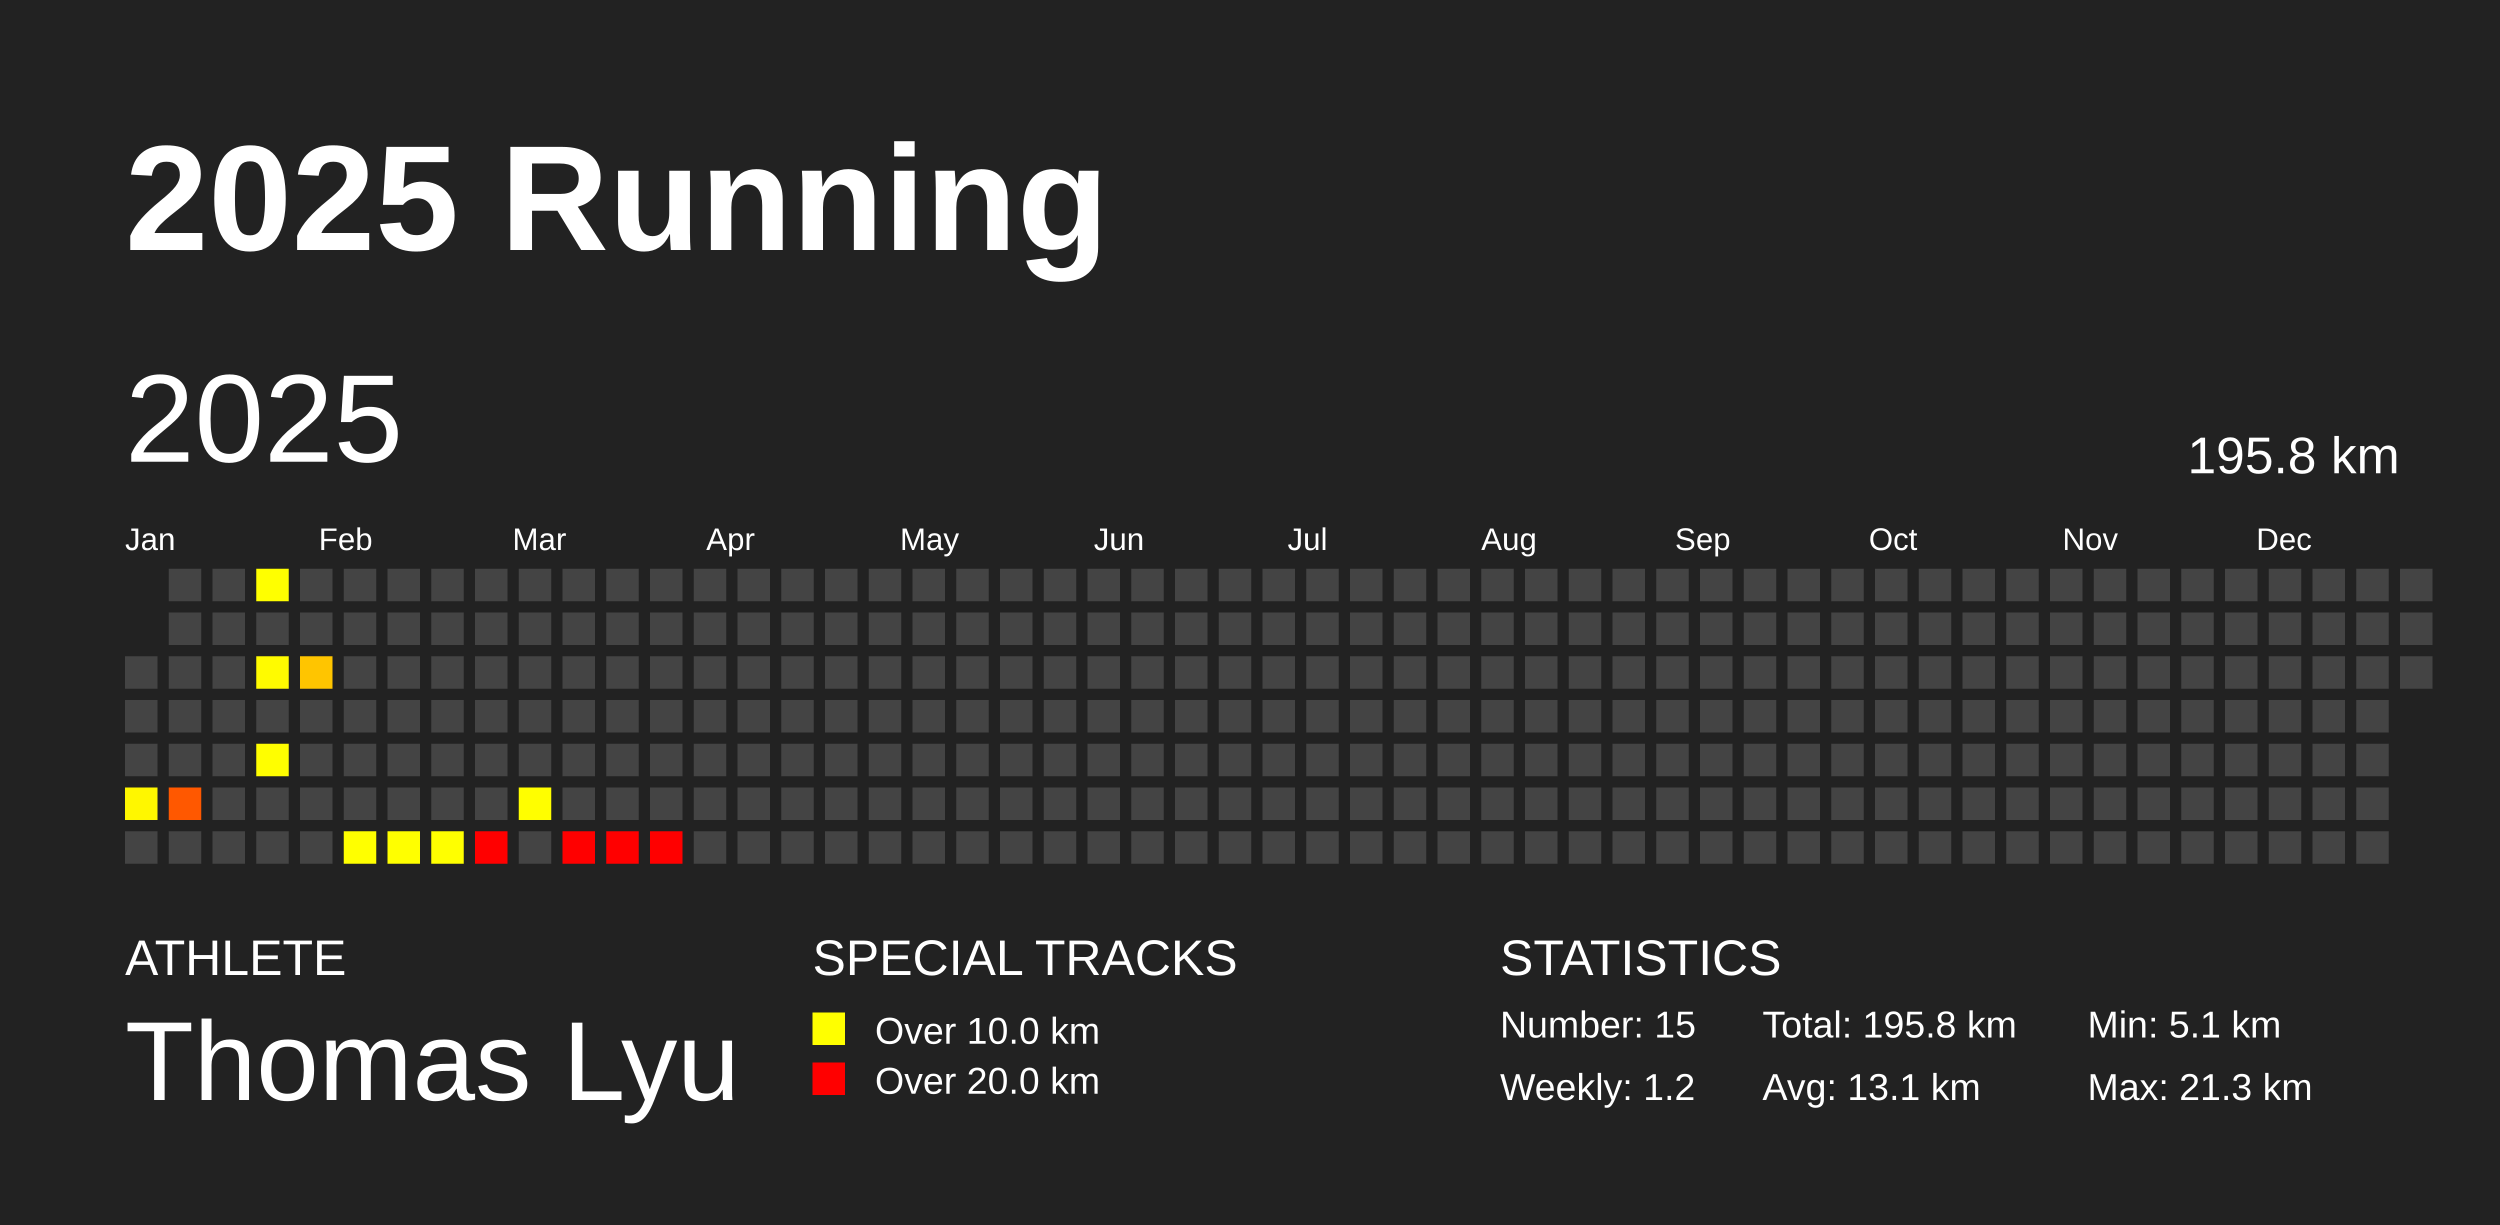
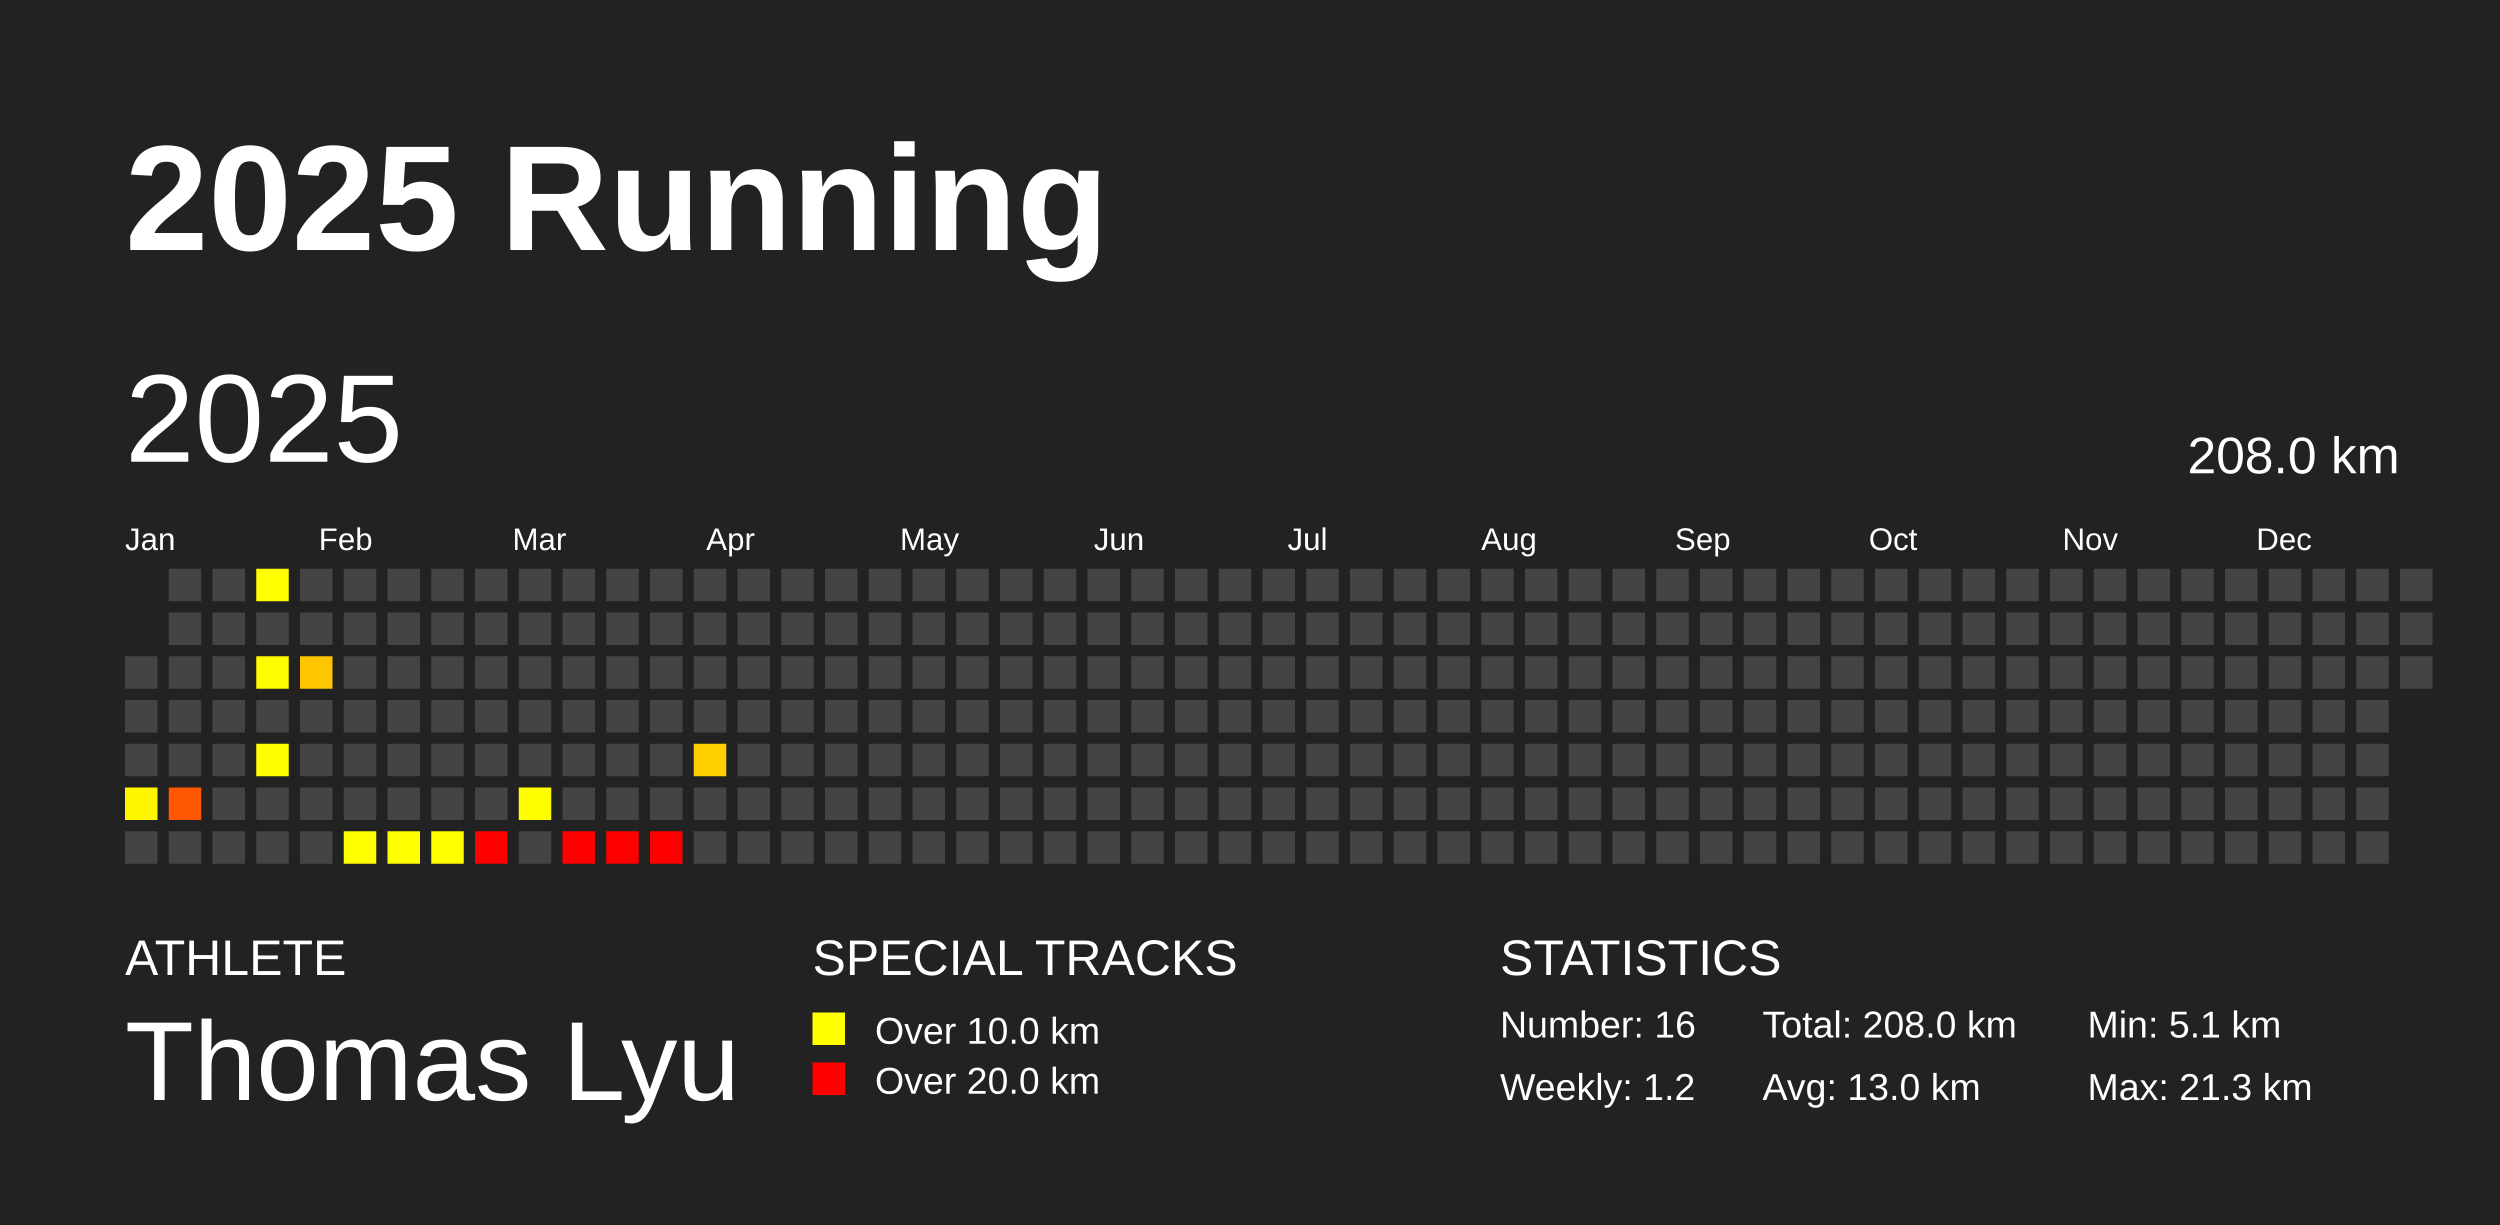
<svg xmlns="http://www.w3.org/2000/svg" baseProfile="full" height="98mm" version="1.1" viewBox="0,0,200,98" width="200mm">
  <defs />
  <rect fill="#222222" height="98" width="200" x="0" y="0" />
  <text fill="#FFFFFF" style="font-size:12px; font-family:Arial; font-weight:bold;" x="10" y="20">2025 Running</text>
  <text fill="#FFFFFF" style="font-size:4px; font-family:Arial" x="10" y="78">ATHLETE</text>
  <text fill="#FFFFFF" style="font-size:9px; font-family:Arial" x="10" y="88">Thomas Lyu</text>
  <text fill="#FFFFFF" style="font-size:4px; font-family:Arial" x="65" y="78">SPECIAL TRACKS</text>
  <rect fill="yellow" height="2.6" width="2.6" x="65" y="81" />
  <text fill="#FFFFFF" style="font-size:3px; font-family:Arial" x="70" y="83.5">Over 10.0 km</text>
  <rect fill="red" height="2.6" width="2.6" x="65" y="85" />
  <text fill="#FFFFFF" style="font-size:3px; font-family:Arial" x="70" y="87.5">Over 20.0 km</text>
  <text fill="#FFFFFF" style="font-size:4px; font-family:Arial" x="120" y="78">STATISTICS</text>
-   <text fill="#FFFFFF" style="font-size:3px; font-family:Arial" x="120" y="83">Number: 15</text>
+   <text fill="#FFFFFF" style="font-size:3px; font-family:Arial" x="120" y="83">Number: 16</text>
  <text fill="#FFFFFF" style="font-size:3px; font-family:Arial" x="120" y="88">Weekly: 1.2</text>
-   <text fill="#FFFFFF" style="font-size:3px; font-family:Arial" x="141" y="83">Total: 195.8 km</text>
-   <text fill="#FFFFFF" style="font-size:3px; font-family:Arial" x="141" y="88">Avg: 13.1 km</text>
+   <text fill="#FFFFFF" style="font-size:3px; font-family:Arial" x="141" y="83">Total: 208.0 km</text>
+   <text fill="#FFFFFF" style="font-size:3px; font-family:Arial" x="141" y="88">Avg: 13.0 km</text>
  <text fill="#FFFFFF" style="font-size:3px; font-family:Arial" x="167" y="83">Min: 5.1 km</text>
  <text fill="#FFFFFF" style="font-size:3px; font-family:Arial" x="167" y="88">Max: 21.3 km</text>
  <text dominant-baseline="hanging" fill="#FFFFFF" style="font-size:10.0px; font-family:Arial;" x="10" y="30">2025</text>
-   <text dominant-baseline="hanging" fill="#FFFFFF" style="font-size:4.125px; font-family:Arial;" x="175" y="35">195.8 km</text>
+   <text dominant-baseline="hanging" fill="#FFFFFF" style="font-size:4.125px; font-family:Arial;" x="175" y="35">208.0 km</text>
  <text fill="#FFFFFF" style="font-size:2.5px; font-family:Arial" x="10.0" y="44">Jan</text>
  <text fill="#FFFFFF" style="font-size:2.5px; font-family:Arial" x="25.5" y="44">Feb</text>
  <text fill="#FFFFFF" style="font-size:2.5px; font-family:Arial" x="41.0" y="44">Mar</text>
  <text fill="#FFFFFF" style="font-size:2.5px; font-family:Arial" x="56.5" y="44">Apr</text>
  <text fill="#FFFFFF" style="font-size:2.5px; font-family:Arial" x="72.0" y="44">May</text>
  <text fill="#FFFFFF" style="font-size:2.5px; font-family:Arial" x="87.5" y="44">Jun</text>
  <text fill="#FFFFFF" style="font-size:2.5px; font-family:Arial" x="103.0" y="44">Jul</text>
  <text fill="#FFFFFF" style="font-size:2.5px; font-family:Arial" x="118.5" y="44">Aug</text>
  <text fill="#FFFFFF" style="font-size:2.5px; font-family:Arial" x="134.0" y="44">Sep</text>
  <text fill="#FFFFFF" style="font-size:2.5px; font-family:Arial" x="149.5" y="44">Oct</text>
  <text fill="#FFFFFF" style="font-size:2.5px; font-family:Arial" x="165.0" y="44">Nov</text>
  <text fill="#FFFFFF" style="font-size:2.5px; font-family:Arial" x="180.5" y="44">Dec</text>
  <rect fill="#444444" height="2.6" width="2.6" x="10.0" y="52.5" />
  <rect fill="#444444" height="2.6" width="2.6" x="10.0" y="56.0" />
  <rect fill="#444444" height="2.6" width="2.6" x="10.0" y="59.5" />
  <rect fill="#fff700" height="2.6" width="2.6" x="10.0" y="63.0" />
  <rect fill="#444444" height="2.6" width="2.6" x="10.0" y="66.5" />
  <rect fill="#444444" height="2.6" width="2.6" x="13.5" y="45.5" />
  <rect fill="#444444" height="2.6" width="2.6" x="13.5" y="49.0" />
  <rect fill="#444444" height="2.6" width="2.6" x="13.5" y="52.5" />
  <rect fill="#444444" height="2.6" width="2.6" x="13.5" y="56.0" />
  <rect fill="#444444" height="2.6" width="2.6" x="13.5" y="59.5" />
  <rect fill="#ff5800" height="2.6" width="2.6" x="13.5" y="63.0" />
  <rect fill="#444444" height="2.6" width="2.6" x="13.5" y="66.5" />
  <rect fill="#444444" height="2.6" width="2.6" x="17.0" y="45.5" />
  <rect fill="#444444" height="2.6" width="2.6" x="17.0" y="49.0" />
  <rect fill="#444444" height="2.6" width="2.6" x="17.0" y="52.5" />
  <rect fill="#444444" height="2.6" width="2.6" x="17.0" y="56.0" />
  <rect fill="#444444" height="2.6" width="2.6" x="17.0" y="59.5" />
  <rect fill="#444444" height="2.6" width="2.6" x="17.0" y="63.0" />
  <rect fill="#444444" height="2.6" width="2.6" x="17.0" y="66.5" />
  <rect fill="#ffff00" height="2.6" width="2.6" x="20.5" y="45.5" />
  <rect fill="#444444" height="2.6" width="2.6" x="20.5" y="49.0" />
  <rect fill="#fffb00" height="2.6" width="2.6" x="20.5" y="52.5" />
  <rect fill="#444444" height="2.6" width="2.6" x="20.5" y="56.0" />
  <rect fill="#fffe00" height="2.6" width="2.6" x="20.5" y="59.5" />
  <rect fill="#444444" height="2.6" width="2.6" x="20.5" y="63.0" />
  <rect fill="#444444" height="2.6" width="2.6" x="20.5" y="66.5" />
  <rect fill="#444444" height="2.6" width="2.6" x="24.0" y="45.5" />
  <rect fill="#444444" height="2.6" width="2.6" x="24.0" y="49.0" />
  <rect fill="#ffc500" height="2.6" width="2.6" x="24.0" y="52.5" />
  <rect fill="#444444" height="2.6" width="2.6" x="24.0" y="56.0" />
  <rect fill="#444444" height="2.6" width="2.6" x="24.0" y="59.5" />
  <rect fill="#444444" height="2.6" width="2.6" x="24.0" y="63.0" />
  <rect fill="#444444" height="2.6" width="2.6" x="24.0" y="66.5" />
  <rect fill="#444444" height="2.6" width="2.6" x="27.5" y="45.5" />
  <rect fill="#444444" height="2.6" width="2.6" x="27.5" y="49.0" />
  <rect fill="#444444" height="2.6" width="2.6" x="27.5" y="52.5" />
  <rect fill="#444444" height="2.6" width="2.6" x="27.5" y="56.0" />
  <rect fill="#444444" height="2.6" width="2.6" x="27.5" y="59.5" />
  <rect fill="#444444" height="2.6" width="2.6" x="27.5" y="63.0" />
  <rect fill="#ffff00" height="2.6" width="2.6" x="27.5" y="66.5" />
  <rect fill="#444444" height="2.6" width="2.6" x="31.0" y="45.5" />
  <rect fill="#444444" height="2.6" width="2.6" x="31.0" y="49.0" />
  <rect fill="#444444" height="2.6" width="2.6" x="31.0" y="52.5" />
  <rect fill="#444444" height="2.6" width="2.6" x="31.0" y="56.0" />
  <rect fill="#444444" height="2.6" width="2.6" x="31.0" y="59.5" />
  <rect fill="#444444" height="2.6" width="2.6" x="31.0" y="63.0" />
  <rect fill="#ffff00" height="2.6" width="2.6" x="31.0" y="66.5" />
  <rect fill="#444444" height="2.6" width="2.6" x="34.5" y="45.5" />
  <rect fill="#444444" height="2.6" width="2.6" x="34.5" y="49.0" />
  <rect fill="#444444" height="2.6" width="2.6" x="34.5" y="52.5" />
  <rect fill="#444444" height="2.6" width="2.6" x="34.5" y="56.0" />
  <rect fill="#444444" height="2.6" width="2.6" x="34.5" y="59.5" />
  <rect fill="#444444" height="2.6" width="2.6" x="34.5" y="63.0" />
  <rect fill="#ffff00" height="2.6" width="2.6" x="34.5" y="66.5" />
  <rect fill="#444444" height="2.6" width="2.6" x="38.0" y="45.5" />
  <rect fill="#444444" height="2.6" width="2.6" x="38.0" y="49.0" />
  <rect fill="#444444" height="2.6" width="2.6" x="38.0" y="52.5" />
  <rect fill="#444444" height="2.6" width="2.6" x="38.0" y="56.0" />
  <rect fill="#444444" height="2.6" width="2.6" x="38.0" y="59.5" />
  <rect fill="#444444" height="2.6" width="2.6" x="38.0" y="63.0" />
  <rect fill="red" height="2.6" width="2.6" x="38.0" y="66.5" />
  <rect fill="#444444" height="2.6" width="2.6" x="41.5" y="45.5" />
  <rect fill="#444444" height="2.6" width="2.6" x="41.5" y="49.0" />
  <rect fill="#444444" height="2.6" width="2.6" x="41.5" y="52.5" />
  <rect fill="#444444" height="2.6" width="2.6" x="41.5" y="56.0" />
  <rect fill="#444444" height="2.6" width="2.6" x="41.5" y="59.5" />
  <rect fill="#fffe00" height="2.6" width="2.6" x="41.5" y="63.0" />
  <rect fill="#444444" height="2.6" width="2.6" x="41.5" y="66.5" />
  <rect fill="#444444" height="2.6" width="2.6" x="45.0" y="45.5" />
  <rect fill="#444444" height="2.6" width="2.6" x="45.0" y="49.0" />
  <rect fill="#444444" height="2.6" width="2.6" x="45.0" y="52.5" />
  <rect fill="#444444" height="2.6" width="2.6" x="45.0" y="56.0" />
  <rect fill="#444444" height="2.6" width="2.6" x="45.0" y="59.5" />
  <rect fill="#444444" height="2.6" width="2.6" x="45.0" y="63.0" />
  <rect fill="red" height="2.6" width="2.6" x="45.0" y="66.5" />
  <rect fill="#444444" height="2.6" width="2.6" x="48.5" y="45.5" />
  <rect fill="#444444" height="2.6" width="2.6" x="48.5" y="49.0" />
  <rect fill="#444444" height="2.6" width="2.6" x="48.5" y="52.5" />
  <rect fill="#444444" height="2.6" width="2.6" x="48.5" y="56.0" />
  <rect fill="#444444" height="2.6" width="2.6" x="48.5" y="59.5" />
  <rect fill="#444444" height="2.6" width="2.6" x="48.5" y="63.0" />
  <rect fill="red" height="2.6" width="2.6" x="48.5" y="66.5" />
  <rect fill="#444444" height="2.6" width="2.6" x="52.0" y="45.5" />
  <rect fill="#444444" height="2.6" width="2.6" x="52.0" y="49.0" />
  <rect fill="#444444" height="2.6" width="2.6" x="52.0" y="52.5" />
  <rect fill="#444444" height="2.6" width="2.6" x="52.0" y="56.0" />
  <rect fill="#444444" height="2.6" width="2.6" x="52.0" y="59.5" />
  <rect fill="#444444" height="2.6" width="2.6" x="52.0" y="63.0" />
  <rect fill="red" height="2.6" width="2.6" x="52.0" y="66.5" />
  <rect fill="#444444" height="2.6" width="2.6" x="55.5" y="45.5" />
  <rect fill="#444444" height="2.6" width="2.6" x="55.5" y="49.0" />
  <rect fill="#444444" height="2.6" width="2.6" x="55.5" y="52.5" />
  <rect fill="#444444" height="2.6" width="2.6" x="55.5" y="56.0" />
-   <rect fill="#444444" height="2.6" width="2.6" x="55.5" y="59.5" />
+   <rect fill="#ffce00" height="2.6" width="2.6" x="55.5" y="59.5" />
  <rect fill="#444444" height="2.6" width="2.6" x="55.5" y="63.0" />
  <rect fill="#444444" height="2.6" width="2.6" x="55.5" y="66.5" />
  <rect fill="#444444" height="2.6" width="2.6" x="59.0" y="45.5" />
  <rect fill="#444444" height="2.6" width="2.6" x="59.0" y="49.0" />
  <rect fill="#444444" height="2.6" width="2.6" x="59.0" y="52.5" />
  <rect fill="#444444" height="2.6" width="2.6" x="59.0" y="56.0" />
  <rect fill="#444444" height="2.6" width="2.6" x="59.0" y="59.5" />
  <rect fill="#444444" height="2.6" width="2.6" x="59.0" y="63.0" />
  <rect fill="#444444" height="2.6" width="2.6" x="59.0" y="66.5" />
  <rect fill="#444444" height="2.6" width="2.6" x="62.5" y="45.5" />
  <rect fill="#444444" height="2.6" width="2.6" x="62.5" y="49.0" />
  <rect fill="#444444" height="2.6" width="2.6" x="62.5" y="52.5" />
  <rect fill="#444444" height="2.6" width="2.6" x="62.5" y="56.0" />
  <rect fill="#444444" height="2.6" width="2.6" x="62.5" y="59.5" />
  <rect fill="#444444" height="2.6" width="2.6" x="62.5" y="63.0" />
  <rect fill="#444444" height="2.6" width="2.6" x="62.5" y="66.5" />
  <rect fill="#444444" height="2.6" width="2.6" x="66.0" y="45.5" />
  <rect fill="#444444" height="2.6" width="2.6" x="66.0" y="49.0" />
  <rect fill="#444444" height="2.6" width="2.6" x="66.0" y="52.5" />
  <rect fill="#444444" height="2.6" width="2.6" x="66.0" y="56.0" />
  <rect fill="#444444" height="2.6" width="2.6" x="66.0" y="59.5" />
  <rect fill="#444444" height="2.6" width="2.6" x="66.0" y="63.0" />
  <rect fill="#444444" height="2.6" width="2.6" x="66.0" y="66.5" />
  <rect fill="#444444" height="2.6" width="2.6" x="69.5" y="45.5" />
  <rect fill="#444444" height="2.6" width="2.6" x="69.5" y="49.0" />
  <rect fill="#444444" height="2.6" width="2.6" x="69.5" y="52.5" />
  <rect fill="#444444" height="2.6" width="2.6" x="69.5" y="56.0" />
  <rect fill="#444444" height="2.6" width="2.6" x="69.5" y="59.5" />
  <rect fill="#444444" height="2.6" width="2.6" x="69.5" y="63.0" />
  <rect fill="#444444" height="2.6" width="2.6" x="69.5" y="66.5" />
  <rect fill="#444444" height="2.6" width="2.6" x="73.0" y="45.5" />
  <rect fill="#444444" height="2.6" width="2.6" x="73.0" y="49.0" />
  <rect fill="#444444" height="2.6" width="2.6" x="73.0" y="52.5" />
  <rect fill="#444444" height="2.6" width="2.6" x="73.0" y="56.0" />
  <rect fill="#444444" height="2.6" width="2.6" x="73.0" y="59.5" />
  <rect fill="#444444" height="2.6" width="2.6" x="73.0" y="63.0" />
  <rect fill="#444444" height="2.6" width="2.6" x="73.0" y="66.5" />
  <rect fill="#444444" height="2.6" width="2.6" x="76.5" y="45.5" />
  <rect fill="#444444" height="2.6" width="2.6" x="76.5" y="49.0" />
  <rect fill="#444444" height="2.6" width="2.6" x="76.5" y="52.5" />
  <rect fill="#444444" height="2.6" width="2.6" x="76.5" y="56.0" />
  <rect fill="#444444" height="2.6" width="2.6" x="76.5" y="59.5" />
  <rect fill="#444444" height="2.6" width="2.6" x="76.5" y="63.0" />
  <rect fill="#444444" height="2.6" width="2.6" x="76.5" y="66.5" />
  <rect fill="#444444" height="2.6" width="2.6" x="80.0" y="45.5" />
  <rect fill="#444444" height="2.6" width="2.6" x="80.0" y="49.0" />
  <rect fill="#444444" height="2.6" width="2.6" x="80.0" y="52.5" />
  <rect fill="#444444" height="2.6" width="2.6" x="80.0" y="56.0" />
  <rect fill="#444444" height="2.6" width="2.6" x="80.0" y="59.5" />
  <rect fill="#444444" height="2.6" width="2.6" x="80.0" y="63.0" />
  <rect fill="#444444" height="2.6" width="2.6" x="80.0" y="66.5" />
  <rect fill="#444444" height="2.6" width="2.6" x="83.5" y="45.5" />
  <rect fill="#444444" height="2.6" width="2.6" x="83.5" y="49.0" />
  <rect fill="#444444" height="2.6" width="2.6" x="83.5" y="52.5" />
  <rect fill="#444444" height="2.6" width="2.6" x="83.5" y="56.0" />
  <rect fill="#444444" height="2.6" width="2.6" x="83.5" y="59.5" />
  <rect fill="#444444" height="2.6" width="2.6" x="83.5" y="63.0" />
  <rect fill="#444444" height="2.6" width="2.6" x="83.5" y="66.5" />
  <rect fill="#444444" height="2.6" width="2.6" x="87.0" y="45.5" />
  <rect fill="#444444" height="2.6" width="2.6" x="87.0" y="49.0" />
  <rect fill="#444444" height="2.6" width="2.6" x="87.0" y="52.5" />
  <rect fill="#444444" height="2.6" width="2.6" x="87.0" y="56.0" />
  <rect fill="#444444" height="2.6" width="2.6" x="87.0" y="59.5" />
  <rect fill="#444444" height="2.6" width="2.6" x="87.0" y="63.0" />
  <rect fill="#444444" height="2.6" width="2.6" x="87.0" y="66.5" />
  <rect fill="#444444" height="2.6" width="2.6" x="90.5" y="45.5" />
  <rect fill="#444444" height="2.6" width="2.6" x="90.5" y="49.0" />
  <rect fill="#444444" height="2.6" width="2.6" x="90.5" y="52.5" />
  <rect fill="#444444" height="2.6" width="2.6" x="90.5" y="56.0" />
  <rect fill="#444444" height="2.6" width="2.6" x="90.5" y="59.5" />
  <rect fill="#444444" height="2.6" width="2.6" x="90.5" y="63.0" />
  <rect fill="#444444" height="2.6" width="2.6" x="90.5" y="66.5" />
  <rect fill="#444444" height="2.6" width="2.6" x="94.0" y="45.5" />
  <rect fill="#444444" height="2.6" width="2.6" x="94.0" y="49.0" />
  <rect fill="#444444" height="2.6" width="2.6" x="94.0" y="52.5" />
  <rect fill="#444444" height="2.6" width="2.6" x="94.0" y="56.0" />
  <rect fill="#444444" height="2.6" width="2.6" x="94.0" y="59.5" />
  <rect fill="#444444" height="2.6" width="2.6" x="94.0" y="63.0" />
  <rect fill="#444444" height="2.6" width="2.6" x="94.0" y="66.5" />
  <rect fill="#444444" height="2.6" width="2.6" x="97.5" y="45.5" />
  <rect fill="#444444" height="2.6" width="2.6" x="97.5" y="49.0" />
  <rect fill="#444444" height="2.6" width="2.6" x="97.5" y="52.5" />
  <rect fill="#444444" height="2.6" width="2.6" x="97.5" y="56.0" />
  <rect fill="#444444" height="2.6" width="2.6" x="97.5" y="59.5" />
  <rect fill="#444444" height="2.6" width="2.6" x="97.5" y="63.0" />
  <rect fill="#444444" height="2.6" width="2.6" x="97.5" y="66.5" />
  <rect fill="#444444" height="2.6" width="2.6" x="101.0" y="45.5" />
  <rect fill="#444444" height="2.6" width="2.6" x="101.0" y="49.0" />
  <rect fill="#444444" height="2.6" width="2.6" x="101.0" y="52.5" />
  <rect fill="#444444" height="2.6" width="2.6" x="101.0" y="56.0" />
  <rect fill="#444444" height="2.6" width="2.6" x="101.0" y="59.5" />
  <rect fill="#444444" height="2.6" width="2.6" x="101.0" y="63.0" />
  <rect fill="#444444" height="2.6" width="2.6" x="101.0" y="66.5" />
  <rect fill="#444444" height="2.6" width="2.6" x="104.5" y="45.5" />
  <rect fill="#444444" height="2.6" width="2.6" x="104.5" y="49.0" />
  <rect fill="#444444" height="2.6" width="2.6" x="104.5" y="52.5" />
  <rect fill="#444444" height="2.6" width="2.6" x="104.5" y="56.0" />
  <rect fill="#444444" height="2.6" width="2.6" x="104.5" y="59.5" />
  <rect fill="#444444" height="2.6" width="2.6" x="104.5" y="63.0" />
  <rect fill="#444444" height="2.6" width="2.6" x="104.5" y="66.5" />
  <rect fill="#444444" height="2.6" width="2.6" x="108.0" y="45.5" />
  <rect fill="#444444" height="2.6" width="2.6" x="108.0" y="49.0" />
  <rect fill="#444444" height="2.6" width="2.6" x="108.0" y="52.5" />
  <rect fill="#444444" height="2.6" width="2.6" x="108.0" y="56.0" />
  <rect fill="#444444" height="2.6" width="2.6" x="108.0" y="59.5" />
  <rect fill="#444444" height="2.6" width="2.6" x="108.0" y="63.0" />
  <rect fill="#444444" height="2.6" width="2.6" x="108.0" y="66.5" />
  <rect fill="#444444" height="2.6" width="2.6" x="111.5" y="45.5" />
  <rect fill="#444444" height="2.6" width="2.6" x="111.5" y="49.0" />
  <rect fill="#444444" height="2.6" width="2.6" x="111.5" y="52.5" />
  <rect fill="#444444" height="2.6" width="2.6" x="111.5" y="56.0" />
  <rect fill="#444444" height="2.6" width="2.6" x="111.5" y="59.5" />
  <rect fill="#444444" height="2.6" width="2.6" x="111.5" y="63.0" />
  <rect fill="#444444" height="2.6" width="2.6" x="111.5" y="66.5" />
  <rect fill="#444444" height="2.6" width="2.6" x="115.0" y="45.5" />
  <rect fill="#444444" height="2.6" width="2.6" x="115.0" y="49.0" />
  <rect fill="#444444" height="2.6" width="2.6" x="115.0" y="52.5" />
  <rect fill="#444444" height="2.6" width="2.6" x="115.0" y="56.0" />
  <rect fill="#444444" height="2.6" width="2.6" x="115.0" y="59.5" />
  <rect fill="#444444" height="2.6" width="2.6" x="115.0" y="63.0" />
  <rect fill="#444444" height="2.6" width="2.6" x="115.0" y="66.5" />
  <rect fill="#444444" height="2.6" width="2.6" x="118.5" y="45.5" />
  <rect fill="#444444" height="2.6" width="2.6" x="118.5" y="49.0" />
  <rect fill="#444444" height="2.6" width="2.6" x="118.5" y="52.5" />
  <rect fill="#444444" height="2.6" width="2.6" x="118.5" y="56.0" />
  <rect fill="#444444" height="2.6" width="2.6" x="118.5" y="59.5" />
  <rect fill="#444444" height="2.6" width="2.6" x="118.5" y="63.0" />
  <rect fill="#444444" height="2.6" width="2.6" x="118.5" y="66.5" />
  <rect fill="#444444" height="2.6" width="2.6" x="122.0" y="45.5" />
  <rect fill="#444444" height="2.6" width="2.6" x="122.0" y="49.0" />
  <rect fill="#444444" height="2.6" width="2.6" x="122.0" y="52.5" />
  <rect fill="#444444" height="2.6" width="2.6" x="122.0" y="56.0" />
  <rect fill="#444444" height="2.6" width="2.6" x="122.0" y="59.5" />
  <rect fill="#444444" height="2.6" width="2.6" x="122.0" y="63.0" />
  <rect fill="#444444" height="2.6" width="2.6" x="122.0" y="66.5" />
  <rect fill="#444444" height="2.6" width="2.6" x="125.5" y="45.5" />
  <rect fill="#444444" height="2.6" width="2.6" x="125.5" y="49.0" />
  <rect fill="#444444" height="2.6" width="2.6" x="125.5" y="52.5" />
  <rect fill="#444444" height="2.6" width="2.6" x="125.5" y="56.0" />
  <rect fill="#444444" height="2.6" width="2.6" x="125.5" y="59.5" />
  <rect fill="#444444" height="2.6" width="2.6" x="125.5" y="63.0" />
  <rect fill="#444444" height="2.6" width="2.6" x="125.5" y="66.5" />
  <rect fill="#444444" height="2.6" width="2.6" x="129.0" y="45.5" />
  <rect fill="#444444" height="2.6" width="2.6" x="129.0" y="49.0" />
  <rect fill="#444444" height="2.6" width="2.6" x="129.0" y="52.5" />
  <rect fill="#444444" height="2.6" width="2.6" x="129.0" y="56.0" />
  <rect fill="#444444" height="2.6" width="2.6" x="129.0" y="59.5" />
  <rect fill="#444444" height="2.6" width="2.6" x="129.0" y="63.0" />
  <rect fill="#444444" height="2.6" width="2.6" x="129.0" y="66.5" />
  <rect fill="#444444" height="2.6" width="2.6" x="132.5" y="45.5" />
  <rect fill="#444444" height="2.6" width="2.6" x="132.5" y="49.0" />
  <rect fill="#444444" height="2.6" width="2.6" x="132.5" y="52.5" />
  <rect fill="#444444" height="2.6" width="2.6" x="132.5" y="56.0" />
  <rect fill="#444444" height="2.6" width="2.6" x="132.5" y="59.5" />
  <rect fill="#444444" height="2.6" width="2.6" x="132.5" y="63.0" />
  <rect fill="#444444" height="2.6" width="2.6" x="132.5" y="66.5" />
  <rect fill="#444444" height="2.6" width="2.6" x="136.0" y="45.5" />
  <rect fill="#444444" height="2.6" width="2.6" x="136.0" y="49.0" />
  <rect fill="#444444" height="2.6" width="2.6" x="136.0" y="52.5" />
  <rect fill="#444444" height="2.6" width="2.6" x="136.0" y="56.0" />
  <rect fill="#444444" height="2.6" width="2.6" x="136.0" y="59.5" />
  <rect fill="#444444" height="2.6" width="2.6" x="136.0" y="63.0" />
  <rect fill="#444444" height="2.6" width="2.6" x="136.0" y="66.5" />
  <rect fill="#444444" height="2.6" width="2.6" x="139.5" y="45.5" />
  <rect fill="#444444" height="2.6" width="2.6" x="139.5" y="49.0" />
  <rect fill="#444444" height="2.6" width="2.6" x="139.5" y="52.5" />
  <rect fill="#444444" height="2.6" width="2.6" x="139.5" y="56.0" />
  <rect fill="#444444" height="2.6" width="2.6" x="139.5" y="59.5" />
  <rect fill="#444444" height="2.6" width="2.6" x="139.5" y="63.0" />
  <rect fill="#444444" height="2.6" width="2.6" x="139.5" y="66.5" />
  <rect fill="#444444" height="2.6" width="2.6" x="143.0" y="45.5" />
  <rect fill="#444444" height="2.6" width="2.6" x="143.0" y="49.0" />
  <rect fill="#444444" height="2.6" width="2.6" x="143.0" y="52.5" />
  <rect fill="#444444" height="2.6" width="2.6" x="143.0" y="56.0" />
  <rect fill="#444444" height="2.6" width="2.6" x="143.0" y="59.5" />
  <rect fill="#444444" height="2.6" width="2.6" x="143.0" y="63.0" />
  <rect fill="#444444" height="2.6" width="2.6" x="143.0" y="66.5" />
  <rect fill="#444444" height="2.6" width="2.6" x="146.5" y="45.5" />
  <rect fill="#444444" height="2.6" width="2.6" x="146.5" y="49.0" />
  <rect fill="#444444" height="2.6" width="2.6" x="146.5" y="52.5" />
  <rect fill="#444444" height="2.6" width="2.6" x="146.5" y="56.0" />
  <rect fill="#444444" height="2.6" width="2.6" x="146.5" y="59.5" />
  <rect fill="#444444" height="2.6" width="2.6" x="146.5" y="63.0" />
  <rect fill="#444444" height="2.6" width="2.6" x="146.5" y="66.5" />
  <rect fill="#444444" height="2.6" width="2.6" x="150.0" y="45.5" />
  <rect fill="#444444" height="2.6" width="2.6" x="150.0" y="49.0" />
  <rect fill="#444444" height="2.6" width="2.6" x="150.0" y="52.5" />
  <rect fill="#444444" height="2.6" width="2.6" x="150.0" y="56.0" />
  <rect fill="#444444" height="2.6" width="2.6" x="150.0" y="59.5" />
  <rect fill="#444444" height="2.6" width="2.6" x="150.0" y="63.0" />
  <rect fill="#444444" height="2.6" width="2.6" x="150.0" y="66.5" />
  <rect fill="#444444" height="2.6" width="2.6" x="153.5" y="45.5" />
  <rect fill="#444444" height="2.6" width="2.6" x="153.5" y="49.0" />
  <rect fill="#444444" height="2.6" width="2.6" x="153.5" y="52.5" />
  <rect fill="#444444" height="2.6" width="2.6" x="153.5" y="56.0" />
  <rect fill="#444444" height="2.6" width="2.6" x="153.5" y="59.5" />
  <rect fill="#444444" height="2.6" width="2.6" x="153.5" y="63.0" />
  <rect fill="#444444" height="2.6" width="2.6" x="153.5" y="66.5" />
  <rect fill="#444444" height="2.6" width="2.6" x="157.0" y="45.5" />
  <rect fill="#444444" height="2.6" width="2.6" x="157.0" y="49.0" />
  <rect fill="#444444" height="2.6" width="2.6" x="157.0" y="52.5" />
  <rect fill="#444444" height="2.6" width="2.6" x="157.0" y="56.0" />
  <rect fill="#444444" height="2.6" width="2.6" x="157.0" y="59.5" />
  <rect fill="#444444" height="2.6" width="2.6" x="157.0" y="63.0" />
  <rect fill="#444444" height="2.6" width="2.6" x="157.0" y="66.5" />
  <rect fill="#444444" height="2.6" width="2.6" x="160.5" y="45.5" />
  <rect fill="#444444" height="2.6" width="2.6" x="160.5" y="49.0" />
  <rect fill="#444444" height="2.6" width="2.6" x="160.5" y="52.5" />
  <rect fill="#444444" height="2.6" width="2.6" x="160.5" y="56.0" />
  <rect fill="#444444" height="2.6" width="2.6" x="160.5" y="59.5" />
  <rect fill="#444444" height="2.6" width="2.6" x="160.5" y="63.0" />
  <rect fill="#444444" height="2.6" width="2.6" x="160.5" y="66.5" />
  <rect fill="#444444" height="2.6" width="2.6" x="164.0" y="45.5" />
  <rect fill="#444444" height="2.6" width="2.6" x="164.0" y="49.0" />
  <rect fill="#444444" height="2.6" width="2.6" x="164.0" y="52.5" />
  <rect fill="#444444" height="2.6" width="2.6" x="164.0" y="56.0" />
  <rect fill="#444444" height="2.6" width="2.6" x="164.0" y="59.5" />
  <rect fill="#444444" height="2.6" width="2.6" x="164.0" y="63.0" />
  <rect fill="#444444" height="2.6" width="2.6" x="164.0" y="66.5" />
  <rect fill="#444444" height="2.6" width="2.6" x="167.5" y="45.5" />
  <rect fill="#444444" height="2.6" width="2.6" x="167.5" y="49.0" />
  <rect fill="#444444" height="2.6" width="2.6" x="167.5" y="52.5" />
  <rect fill="#444444" height="2.6" width="2.6" x="167.5" y="56.0" />
  <rect fill="#444444" height="2.6" width="2.6" x="167.5" y="59.5" />
  <rect fill="#444444" height="2.6" width="2.6" x="167.5" y="63.0" />
  <rect fill="#444444" height="2.6" width="2.6" x="167.5" y="66.5" />
  <rect fill="#444444" height="2.6" width="2.6" x="171.0" y="45.5" />
  <rect fill="#444444" height="2.6" width="2.6" x="171.0" y="49.0" />
  <rect fill="#444444" height="2.6" width="2.6" x="171.0" y="52.5" />
  <rect fill="#444444" height="2.6" width="2.6" x="171.0" y="56.0" />
  <rect fill="#444444" height="2.6" width="2.6" x="171.0" y="59.5" />
  <rect fill="#444444" height="2.6" width="2.6" x="171.0" y="63.0" />
  <rect fill="#444444" height="2.6" width="2.6" x="171.0" y="66.5" />
  <rect fill="#444444" height="2.6" width="2.6" x="174.5" y="45.5" />
  <rect fill="#444444" height="2.6" width="2.6" x="174.5" y="49.0" />
  <rect fill="#444444" height="2.6" width="2.6" x="174.5" y="52.5" />
  <rect fill="#444444" height="2.6" width="2.6" x="174.5" y="56.0" />
  <rect fill="#444444" height="2.6" width="2.6" x="174.5" y="59.5" />
  <rect fill="#444444" height="2.6" width="2.6" x="174.5" y="63.0" />
  <rect fill="#444444" height="2.6" width="2.6" x="174.5" y="66.5" />
  <rect fill="#444444" height="2.6" width="2.6" x="178.0" y="45.5" />
  <rect fill="#444444" height="2.6" width="2.6" x="178.0" y="49.0" />
  <rect fill="#444444" height="2.6" width="2.6" x="178.0" y="52.5" />
  <rect fill="#444444" height="2.6" width="2.6" x="178.0" y="56.0" />
  <rect fill="#444444" height="2.6" width="2.6" x="178.0" y="59.5" />
  <rect fill="#444444" height="2.6" width="2.6" x="178.0" y="63.0" />
  <rect fill="#444444" height="2.6" width="2.6" x="178.0" y="66.5" />
  <rect fill="#444444" height="2.6" width="2.6" x="181.5" y="45.5" />
  <rect fill="#444444" height="2.6" width="2.6" x="181.5" y="49.0" />
  <rect fill="#444444" height="2.6" width="2.6" x="181.5" y="52.5" />
  <rect fill="#444444" height="2.6" width="2.6" x="181.5" y="56.0" />
  <rect fill="#444444" height="2.6" width="2.6" x="181.5" y="59.5" />
  <rect fill="#444444" height="2.6" width="2.6" x="181.5" y="63.0" />
  <rect fill="#444444" height="2.6" width="2.6" x="181.5" y="66.5" />
  <rect fill="#444444" height="2.6" width="2.6" x="185.0" y="45.5" />
  <rect fill="#444444" height="2.6" width="2.6" x="185.0" y="49.0" />
  <rect fill="#444444" height="2.6" width="2.6" x="185.0" y="52.5" />
  <rect fill="#444444" height="2.6" width="2.6" x="185.0" y="56.0" />
  <rect fill="#444444" height="2.6" width="2.6" x="185.0" y="59.5" />
  <rect fill="#444444" height="2.6" width="2.6" x="185.0" y="63.0" />
  <rect fill="#444444" height="2.6" width="2.6" x="185.0" y="66.5" />
  <rect fill="#444444" height="2.6" width="2.6" x="188.5" y="45.5" />
  <rect fill="#444444" height="2.6" width="2.6" x="188.5" y="49.0" />
  <rect fill="#444444" height="2.6" width="2.6" x="188.5" y="52.5" />
  <rect fill="#444444" height="2.6" width="2.6" x="188.5" y="56.0" />
  <rect fill="#444444" height="2.6" width="2.6" x="188.5" y="59.5" />
  <rect fill="#444444" height="2.6" width="2.6" x="188.5" y="63.0" />
  <rect fill="#444444" height="2.6" width="2.6" x="188.5" y="66.5" />
  <rect fill="#444444" height="2.6" width="2.6" x="192.0" y="45.5" />
  <rect fill="#444444" height="2.6" width="2.6" x="192.0" y="49.0" />
  <rect fill="#444444" height="2.6" width="2.6" x="192.0" y="52.5" />
</svg>
